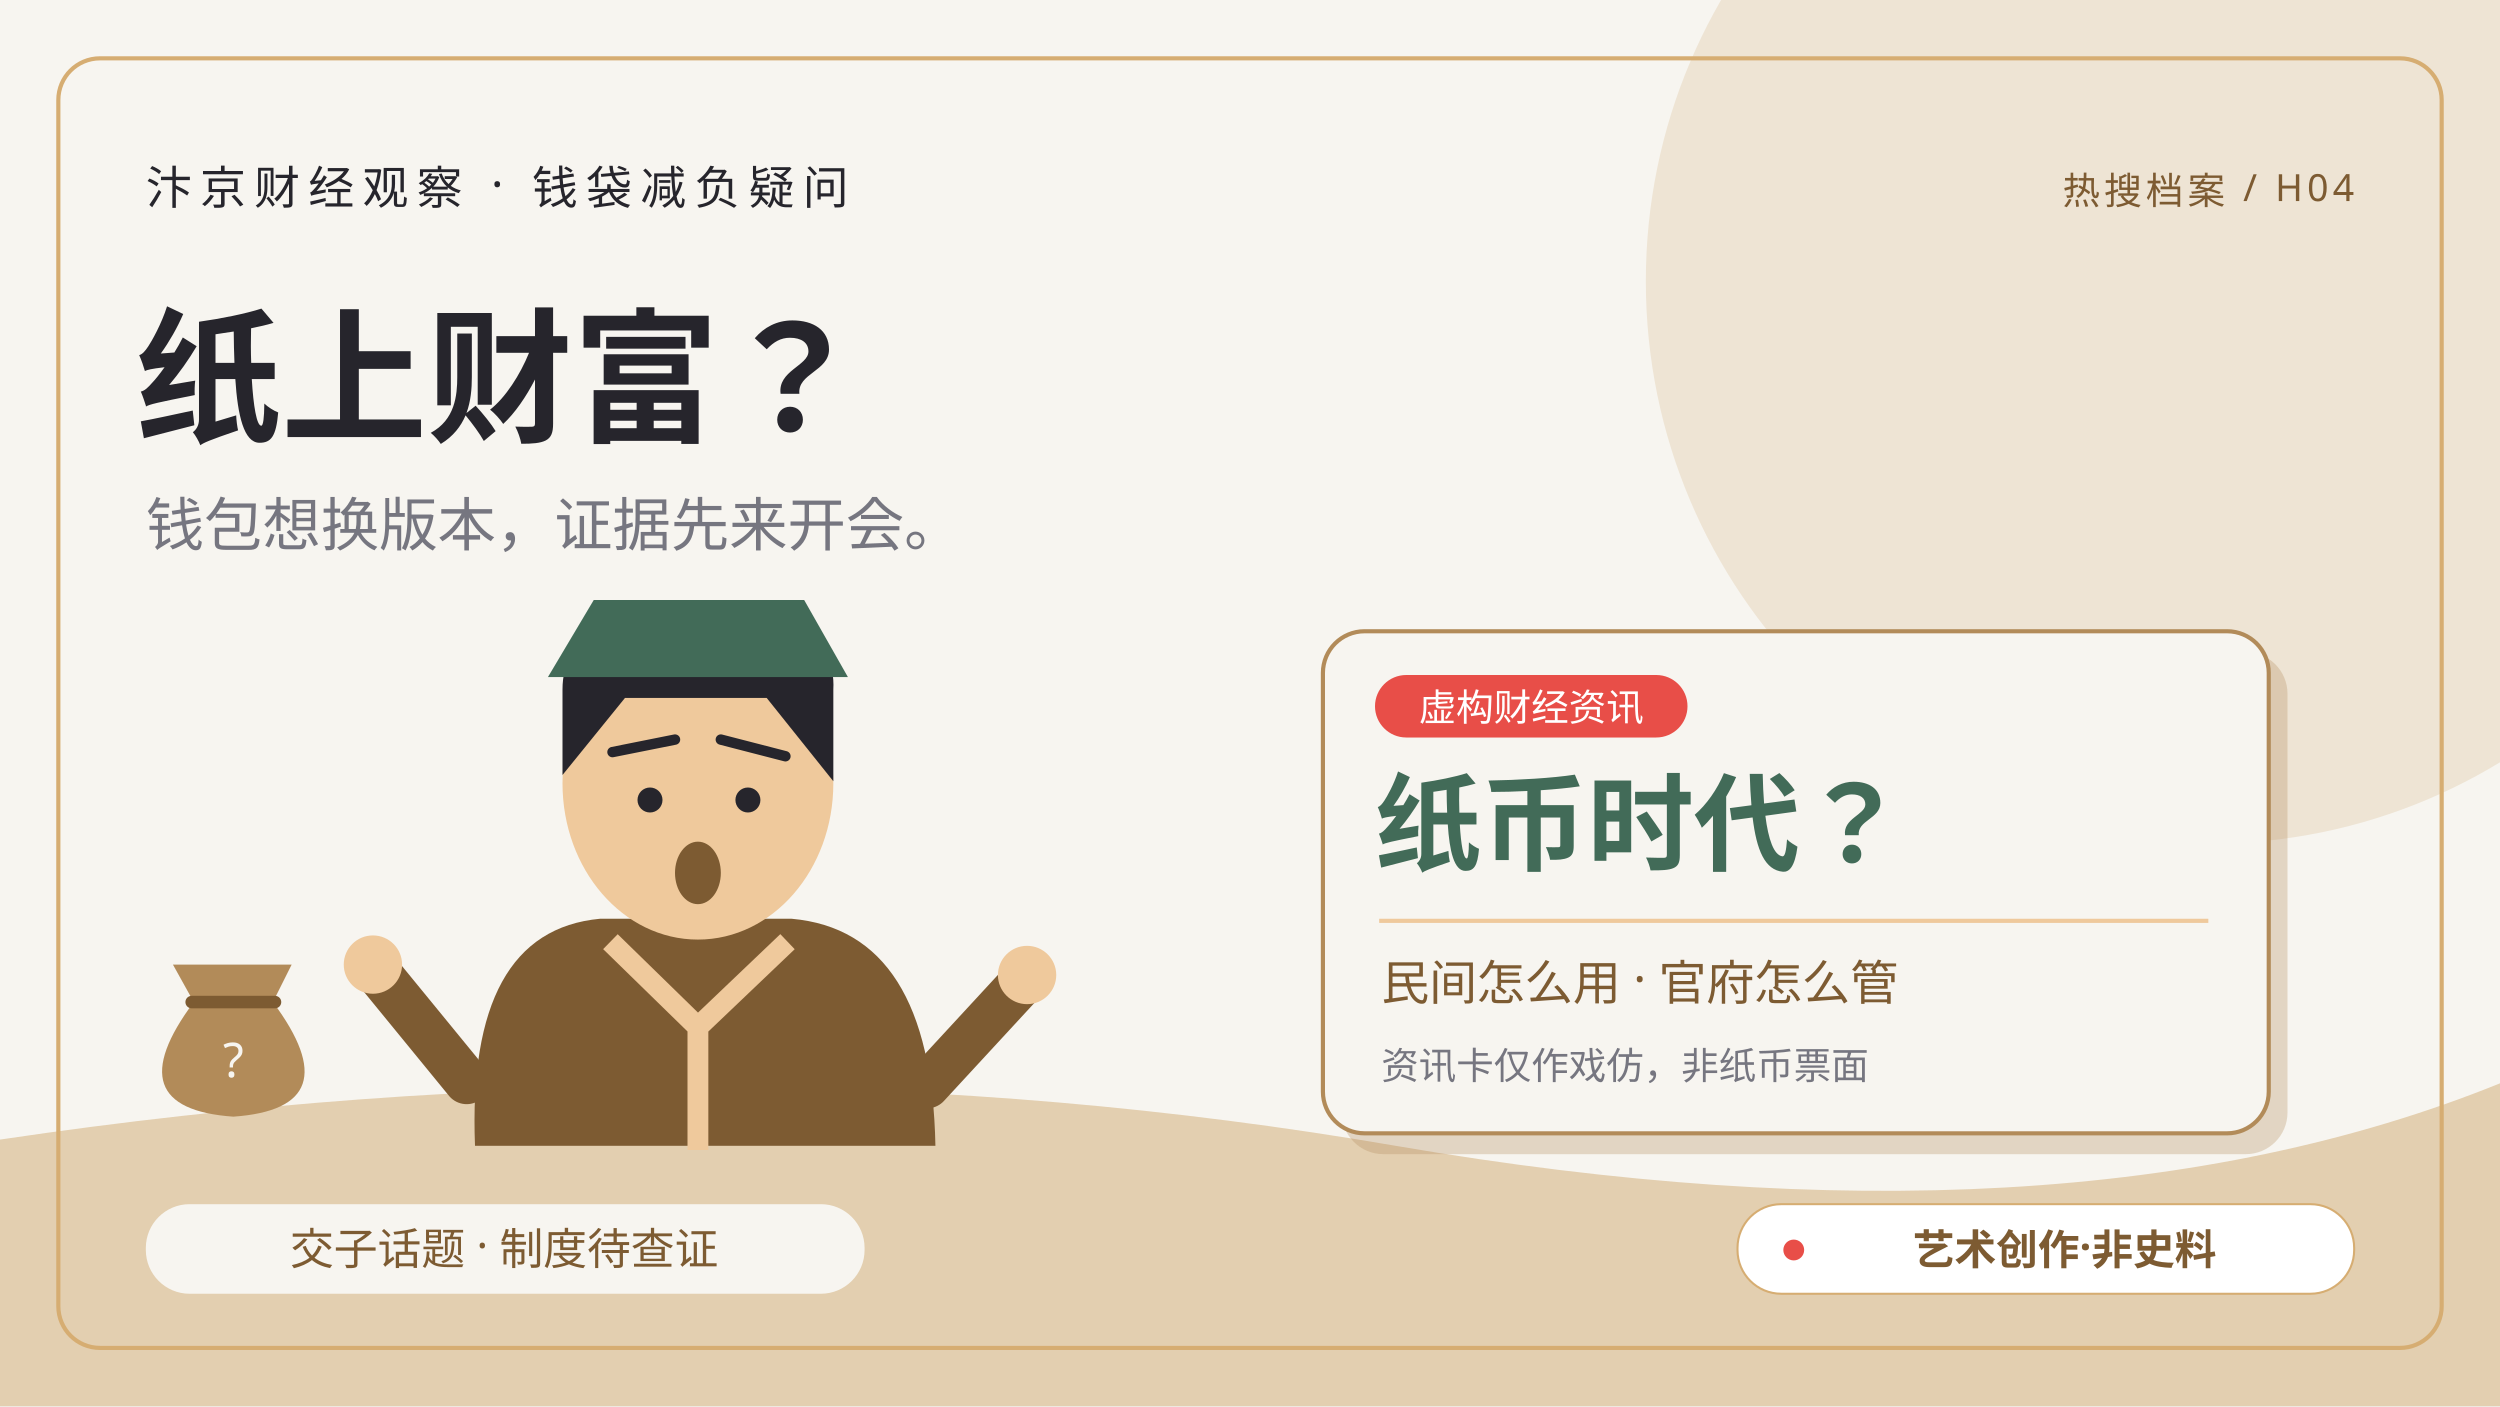
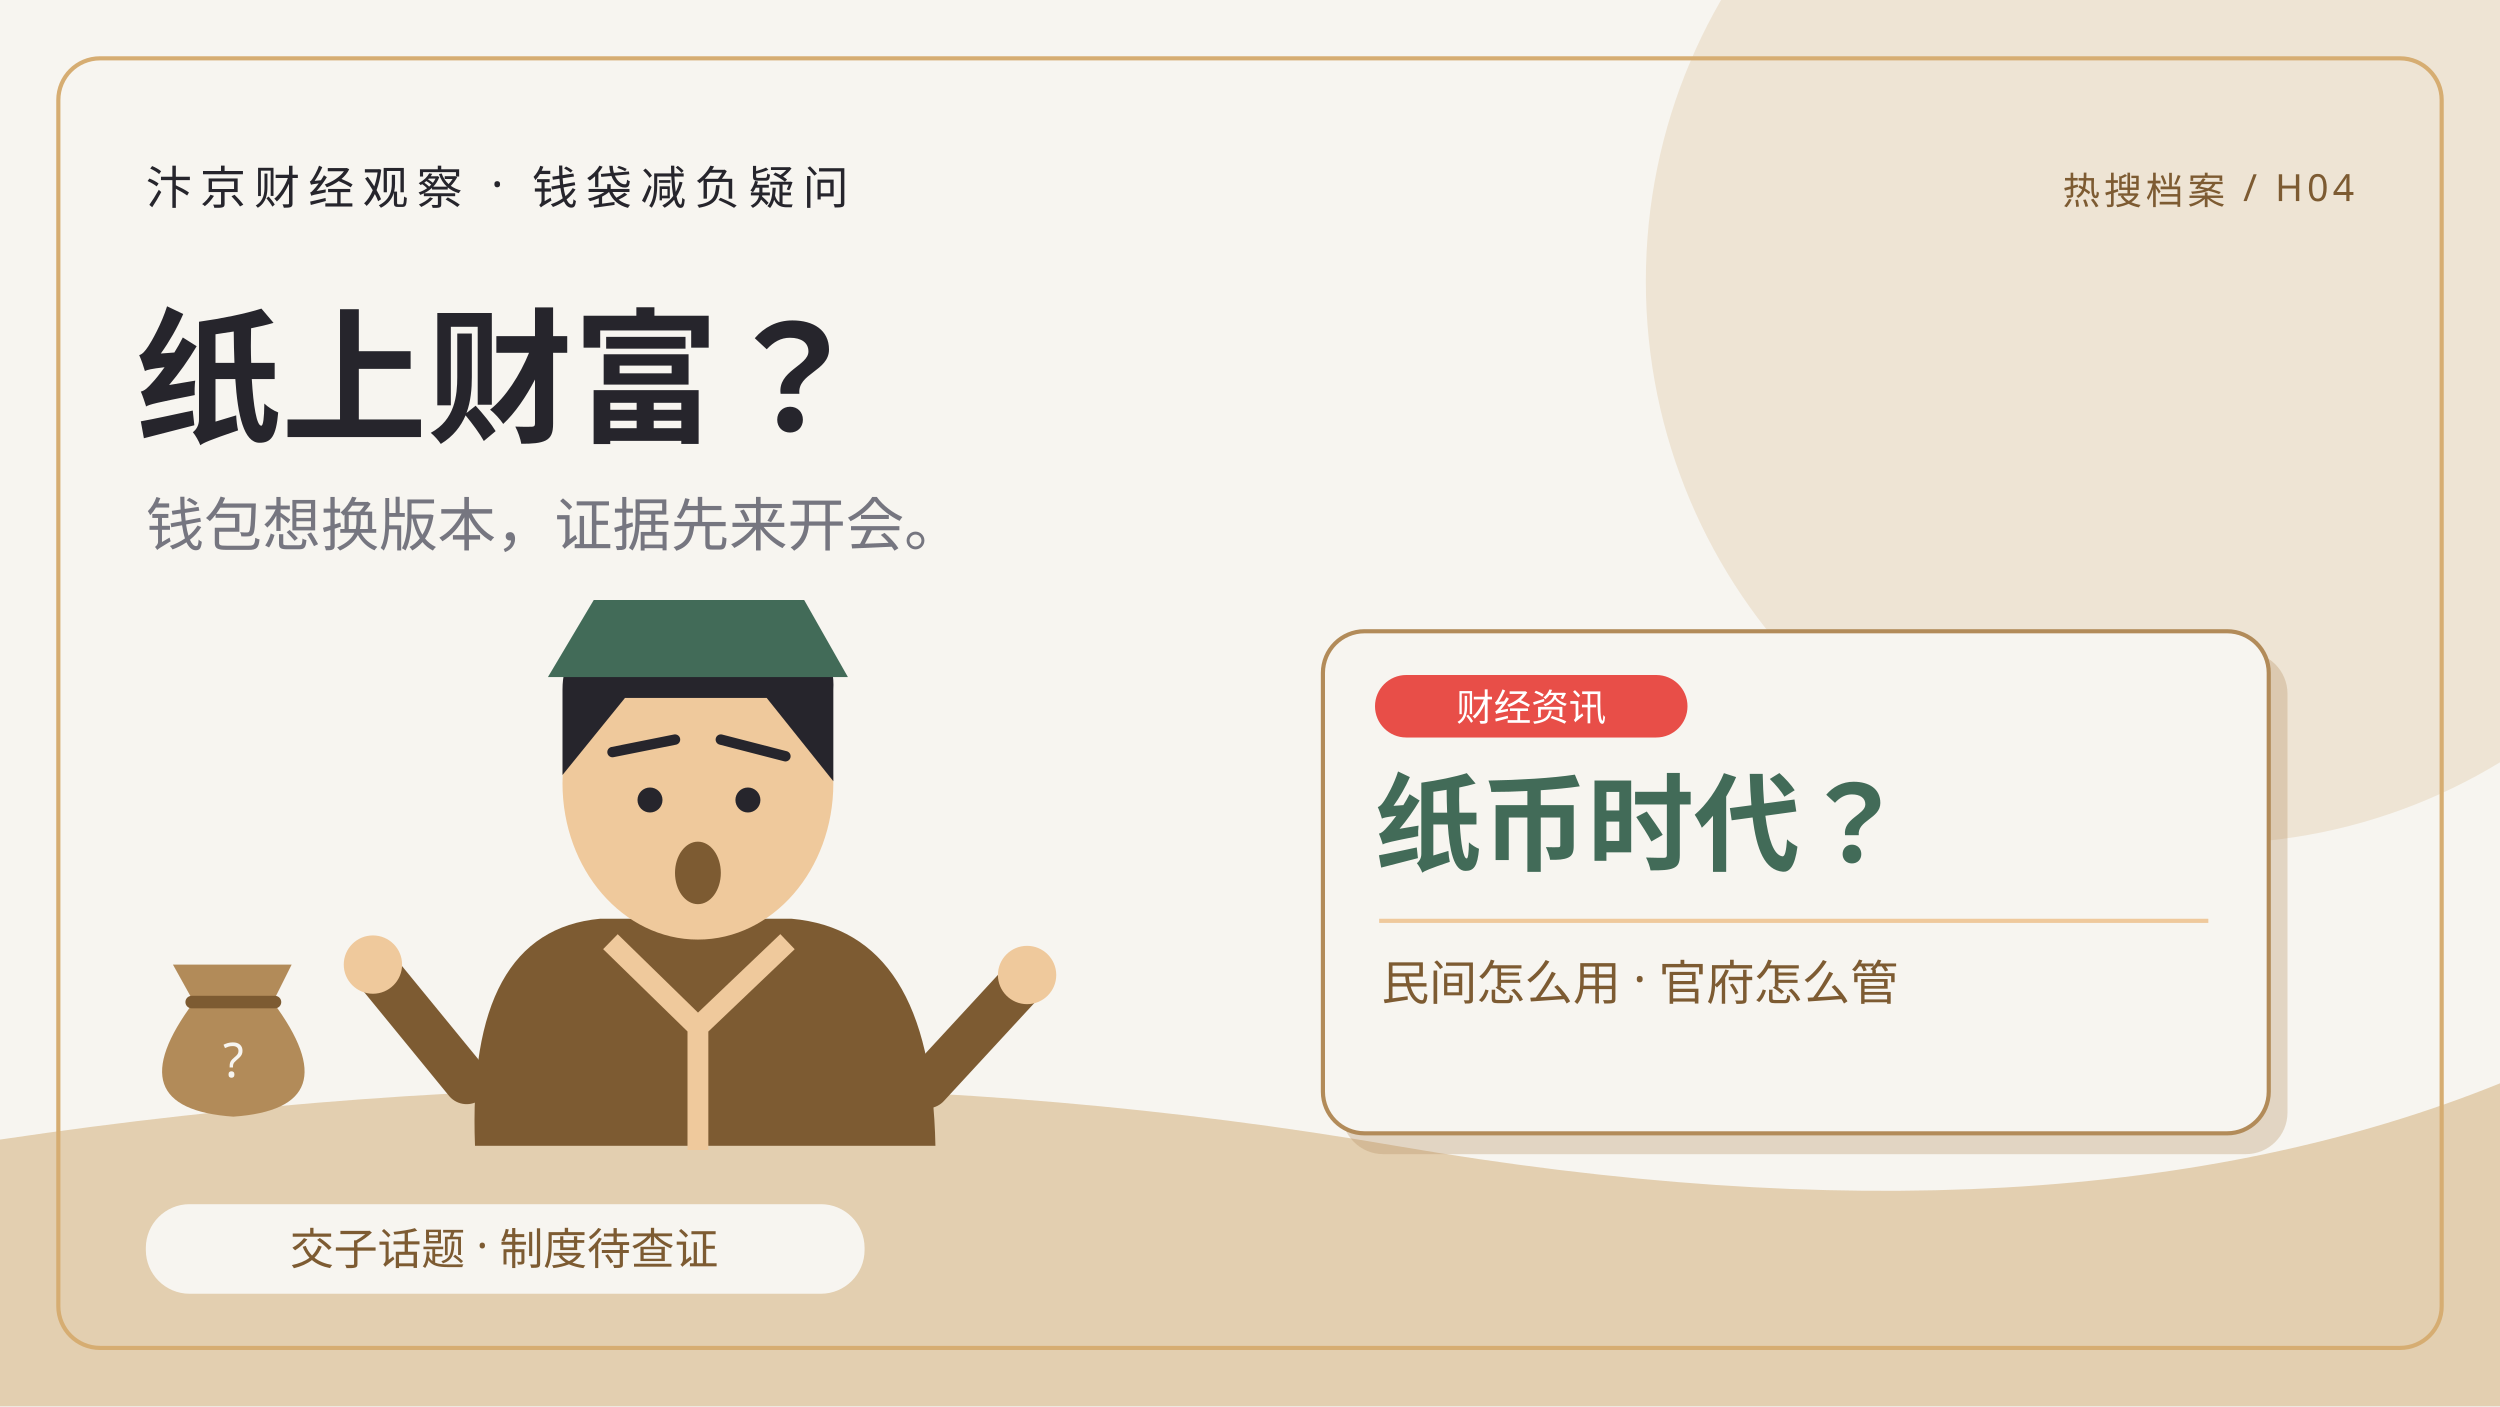
<svg xmlns="http://www.w3.org/2000/svg" width="1200" height="675" viewBox="0 0 1200 675" role="img" aria-labelledby="title desc">
  <rect width="1200" height="675" fill="#f7f5f0" />
  <circle cx="1060" cy="135" r="270" fill="#eee4d4" />
  <path d="M0 547Q350 495 670 550T1200 520V675H0Z" fill="#e3cfb0" />
  <rect x="28" y="28" width="1144" height="619" rx="20" fill="none" stroke="#d6ad72" stroke-width="2" />
  <g font-family="sans-serif" fill="#26252c">
    <text x="70" y="98" font-size="22" letter-spacing="4">汴京财经观察 · 钱袋减负疑问</text>
    <text x="65" y="207" font-size="70" font-weight="800">纸上财富？</text>
    <text x="70" y="262" font-size="28" fill="#767680" letter-spacing="0">钱包想换版本，证据先来开会。</text>
  </g>
  <g transform="translate(335 403)">
    <path d="M-107 147Q-111 44-47 38H45Q112 44 114 147" fill="#7d5b32" />
    <path d="M-42 49L0 90L43 49M0 90V149" fill="none" stroke="#efc99c" stroke-width="10" />
    <ellipse cy="-27" rx="65" ry="75" fill="#efc99c" />
    <path d="M-65-31V-72Q-65-110 0-110Q67-110 65-72V-28L33-68H-35Z" fill="#26252c" />
    <path d="M-72-78L-50-115H51L72-78Z" fill="#426b58" />
    <circle cx="-23" cy="-19" r="6" fill="#26252c" />
    <circle cx="24" cy="-19" r="6" fill="#26252c" />
    <path d="M-41-42L-11-48M11-48L42-40" stroke="#26252c" stroke-width="5" stroke-linecap="round" />
    <ellipse cy="16" rx="11" ry="15" fill="#7d5b32" />
    <path d="M-111 116L-156 61M110 118L158 66" stroke="#7d5b32" stroke-width="22" stroke-linecap="round" />
    <circle cx="-156" cy="60" r="14" fill="#efc99c" />
    <circle cx="158" cy="65" r="14" fill="#efc99c" />
  </g>
  <g transform="translate(635 303)" font-family="sans-serif">
    <rect x="9" y="10" width="454" height="241" rx="20" fill="#b28b59" opacity=".3" />
    <rect width="454" height="241" rx="20" fill="#f7f5f0" stroke="#b28b59" stroke-width="2" />
    <rect x="25" y="21" width="150" height="30" rx="15" fill="#e84e48" />
-     <text x="100" y="43" text-anchor="middle" font-size="18" fill="#fff">虚构财经资讯</text>
+     <text x="100" y="43" text-anchor="middle" font-size="18" fill="#fff">财经资讯</text>
    <text x="25" y="111" font-size="51" font-weight="800" fill="#426b58">纸币时代？</text>
    <path d="M27 139H425" stroke="#efc99c" stroke-width="2" />
    <text x="28" y="177" font-size="23" fill="#7d5b32">民间怎么用 · 官府怎么管</text>
-     <text x="28" y="215" font-size="18" fill="#767680">资讯卡仅作戏仿，非纸币票面</text>
  </g>
  <g transform="translate(112 485)">
    <path d="M-29-22H28L19-4Q57 47 0 51Q-57 47-19-4Z" fill="#b28b59" />
    <path d="M-20-4H20" stroke="#7d5b32" stroke-width="6" stroke-linecap="round" />
    <text y="32" text-anchor="middle" font-family="sans-serif" font-size="23" fill="#f7f5f0">?</text>
  </g>
  <rect x="70" y="578" width="345" height="43" rx="21" fill="#f7f5f0" />
  <text x="242" y="607" text-anchor="middle" font-family="sans-serif" font-size="21" fill="#7d5b32">交子话题 · 制度待查证</text>
  <text x="1130" y="98" text-anchor="end" font-family="sans-serif" font-size="18" letter-spacing="2" fill="#7d5b32">热搜档案 / H04</text>
-   <rect x="834" y="578" width="296" height="43" rx="21" fill="#ffffff" stroke="#d6ad72" />
-   <circle cx="861" cy="600" r="5" fill="#e84e48" />
-   <text x="991" y="607" text-anchor="middle" font-family="sans-serif" font-size="20" font-weight="600" fill="#7d5b32">艺术创作·非史料</text>
</svg>
